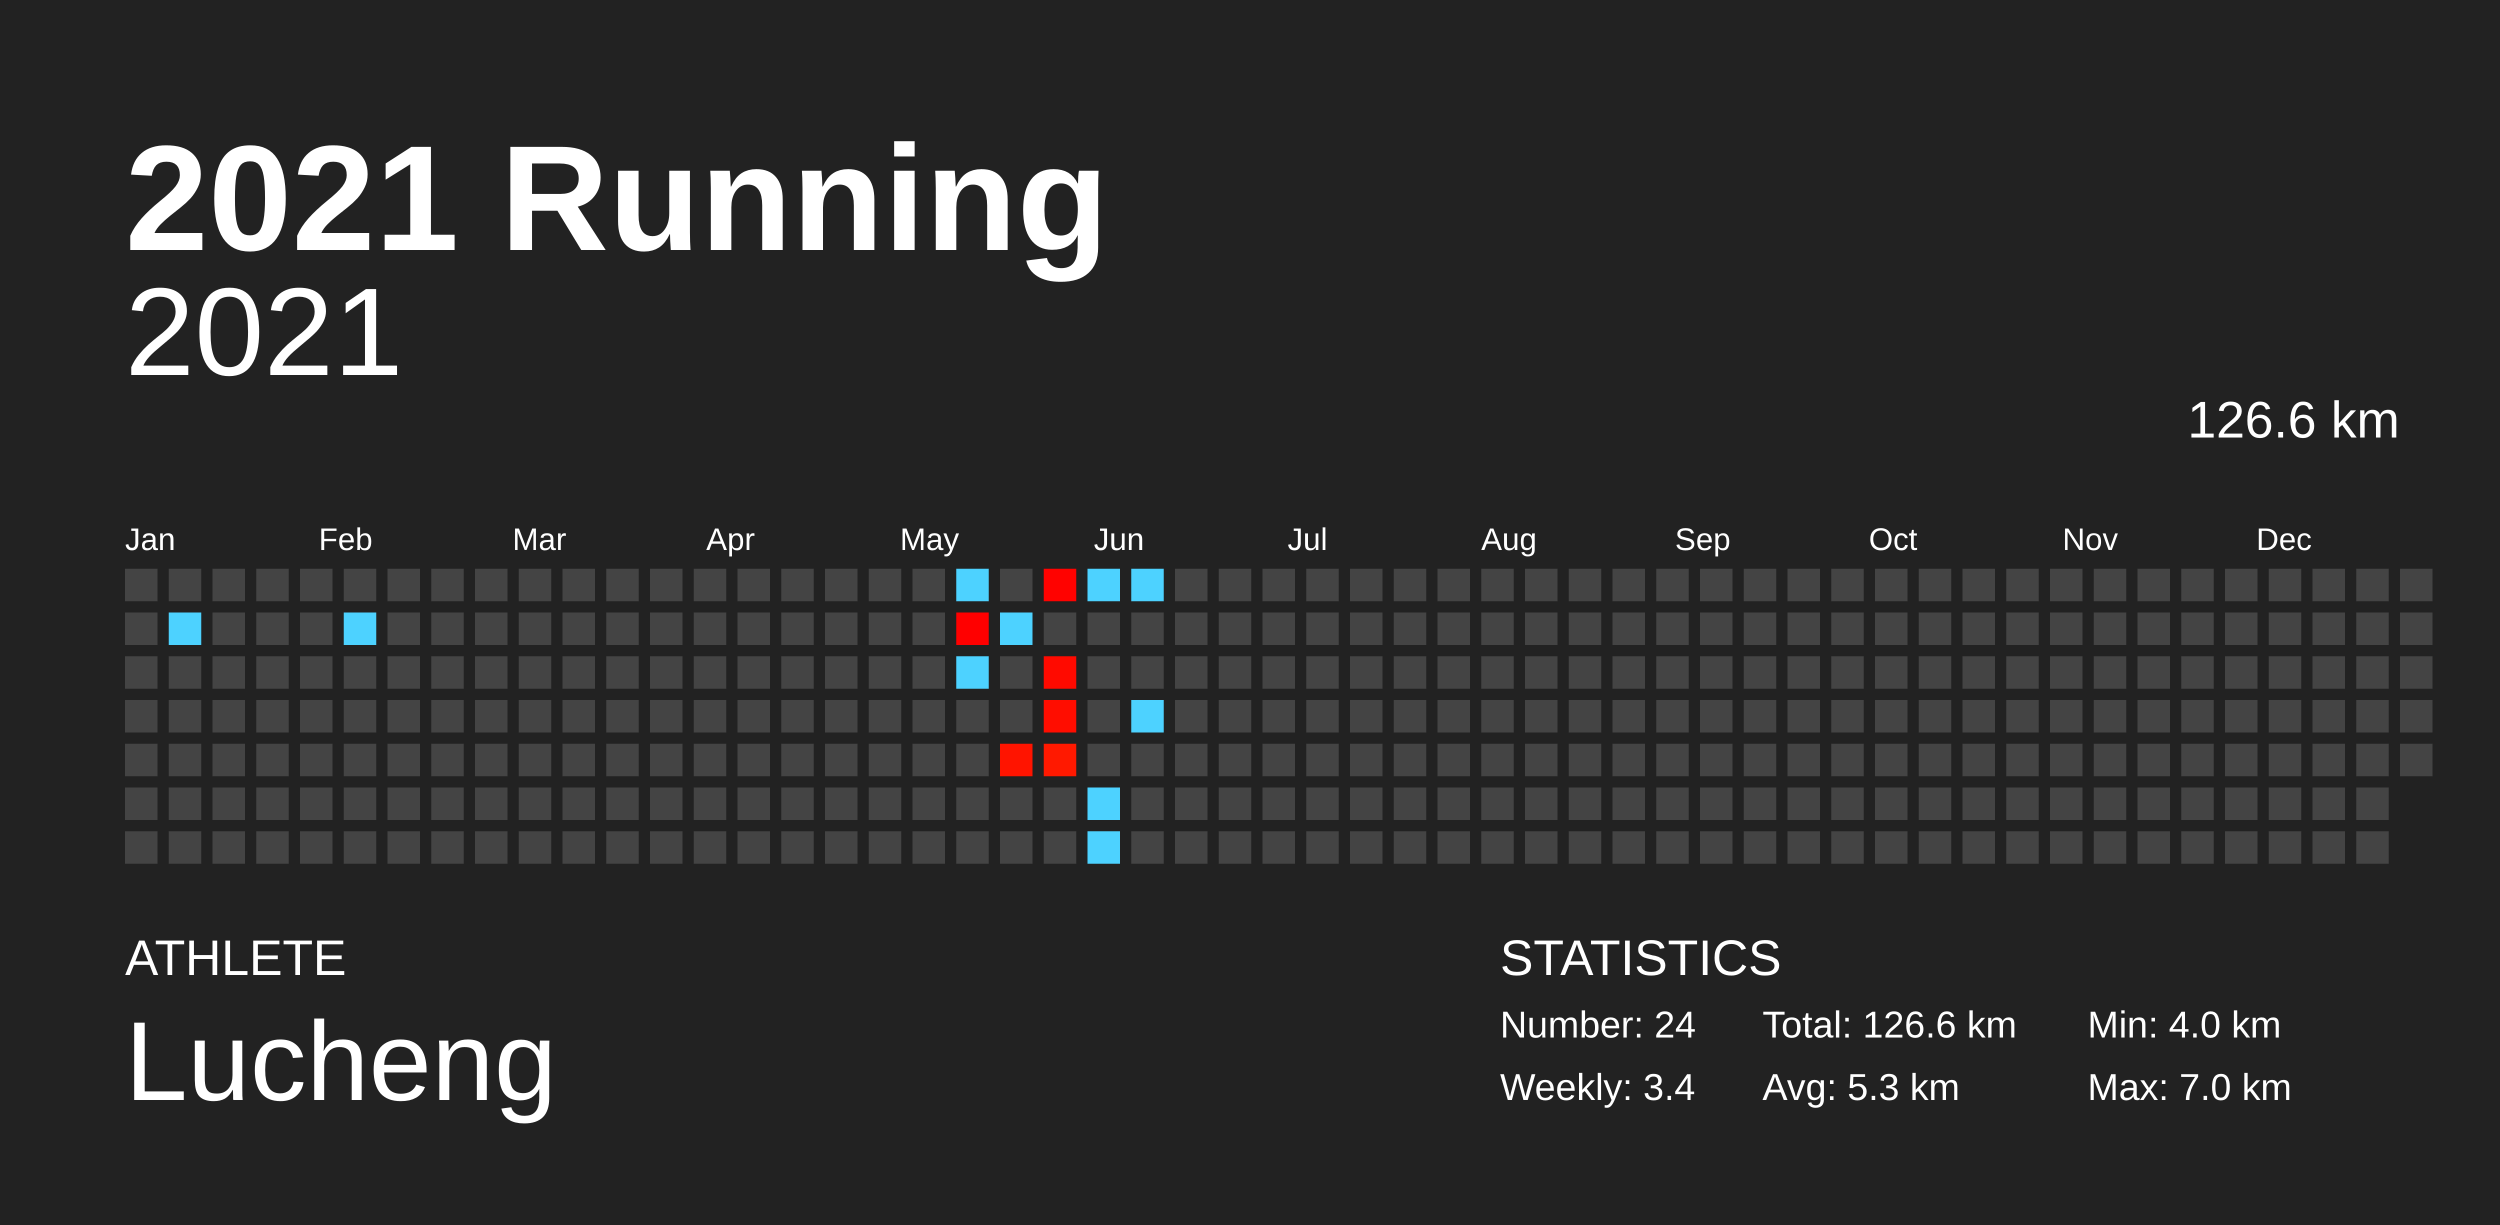
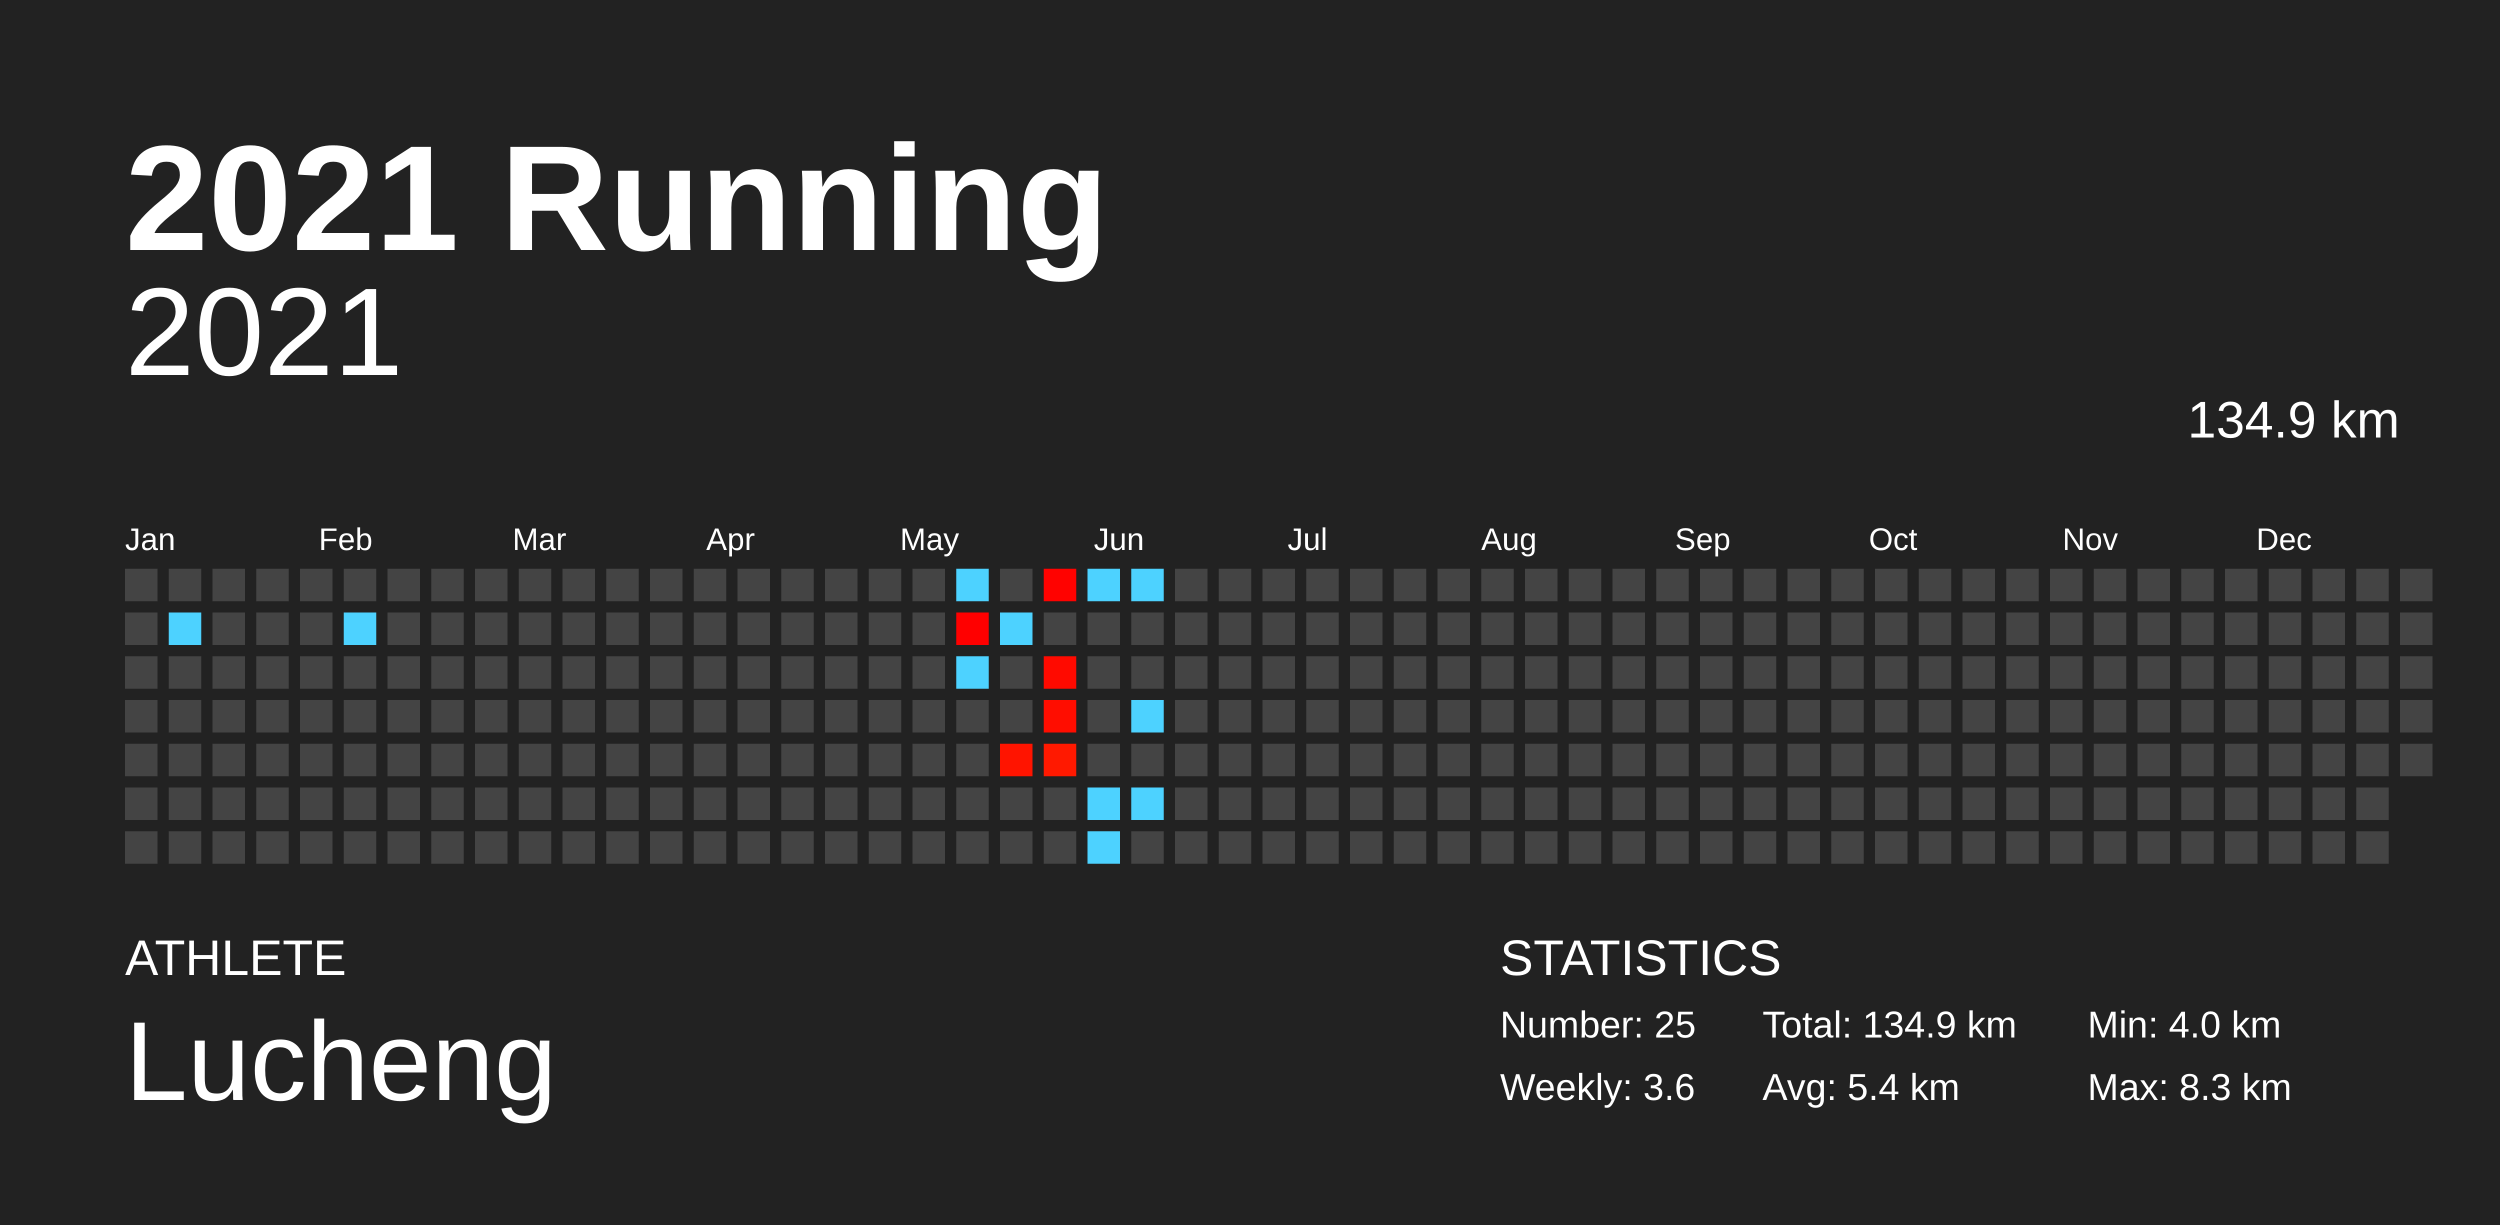
<svg xmlns="http://www.w3.org/2000/svg" baseProfile="full" height="98mm" version="1.1" viewBox="0,0,200,98" width="200mm">
  <defs />
  <rect fill="#222222" height="98" width="200" x="0" y="0" />
  <text fill="#FFFFFF" style="font-size:12px; font-family:Arial; font-weight:bold;" x="10" y="20">2021 Running</text>
  <text fill="#FFFFFF" style="font-size:4px; font-family:Arial" x="10" y="78">ATHLETE</text>
  <text fill="#FFFFFF" style="font-size:9px; font-family:Arial" x="10" y="88">Lucheng</text>
  <text fill="#FFFFFF" style="font-size:4px; font-family:Arial" x="120" y="78">STATISTICS</text>
-   <text fill="#FFFFFF" style="font-size:3px; font-family:Arial" x="120" y="83">Number: 24</text>
-   <text fill="#FFFFFF" style="font-size:3px; font-family:Arial" x="120" y="88">Weekly: 3.4</text>
-   <text fill="#FFFFFF" style="font-size:3px; font-family:Arial" x="141" y="83">Total: 126.6 km</text>
-   <text fill="#FFFFFF" style="font-size:3px; font-family:Arial" x="141" y="88">Avg: 5.3 km</text>
+   <text fill="#FFFFFF" style="font-size:3px; font-family:Arial" x="120" y="83">Number: 25</text>
+   <text fill="#FFFFFF" style="font-size:3px; font-family:Arial" x="120" y="88">Weekly: 3.6</text>
+   <text fill="#FFFFFF" style="font-size:3px; font-family:Arial" x="141" y="83">Total: 134.9 km</text>
+   <text fill="#FFFFFF" style="font-size:3px; font-family:Arial" x="141" y="88">Avg: 5.4 km</text>
  <text fill="#FFFFFF" style="font-size:3px; font-family:Arial" x="167" y="83">Min: 4.0 km</text>
-   <text fill="#FFFFFF" style="font-size:3px; font-family:Arial" x="167" y="88">Max: 7.0 km</text>
+   <text fill="#FFFFFF" style="font-size:3px; font-family:Arial" x="167" y="88">Max: 8.3 km</text>
  <text alignment-baseline="hanging" fill="#FFFFFF" style="font-size:10.0px; font-family:Arial;" x="10" y="30">2021</text>
-   <text alignment-baseline="hanging" fill="#FFFFFF" style="font-size:4.125px; font-family:Arial;" x="175" y="35">126.6 km</text>
+   <text alignment-baseline="hanging" fill="#FFFFFF" style="font-size:4.125px; font-family:Arial;" x="175" y="35">134.9 km</text>
  <text fill="#FFFFFF" style="font-size:2.5px; font-family:Arial" x="10.0" y="44">Jan</text>
  <text fill="#FFFFFF" style="font-size:2.5px; font-family:Arial" x="25.5" y="44">Feb</text>
  <text fill="#FFFFFF" style="font-size:2.5px; font-family:Arial" x="41.0" y="44">Mar</text>
  <text fill="#FFFFFF" style="font-size:2.5px; font-family:Arial" x="56.5" y="44">Apr</text>
  <text fill="#FFFFFF" style="font-size:2.5px; font-family:Arial" x="72.0" y="44">May</text>
  <text fill="#FFFFFF" style="font-size:2.5px; font-family:Arial" x="87.5" y="44">Jun</text>
  <text fill="#FFFFFF" style="font-size:2.5px; font-family:Arial" x="103.0" y="44">Jul</text>
  <text fill="#FFFFFF" style="font-size:2.5px; font-family:Arial" x="118.5" y="44">Aug</text>
  <text fill="#FFFFFF" style="font-size:2.5px; font-family:Arial" x="134.0" y="44">Sep</text>
  <text fill="#FFFFFF" style="font-size:2.5px; font-family:Arial" x="149.5" y="44">Oct</text>
  <text fill="#FFFFFF" style="font-size:2.5px; font-family:Arial" x="165.0" y="44">Nov</text>
  <text fill="#FFFFFF" style="font-size:2.5px; font-family:Arial" x="180.5" y="44">Dec</text>
  <rect fill="#444444" height="2.6" width="2.6" x="10.0" y="45.5" />
  <rect fill="#444444" height="2.6" width="2.6" x="10.0" y="49.0" />
  <rect fill="#444444" height="2.6" width="2.6" x="10.0" y="52.5" />
  <rect fill="#444444" height="2.6" width="2.6" x="10.0" y="56.0" />
  <rect fill="#444444" height="2.6" width="2.6" x="10.0" y="59.5" />
  <rect fill="#444444" height="2.6" width="2.6" x="10.0" y="63.0" />
  <rect fill="#444444" height="2.6" width="2.6" x="10.0" y="66.5" />
  <rect fill="#444444" height="2.6" width="2.6" x="13.5" y="45.5" />
  <rect fill="#4dd2ff" height="2.6" width="2.6" x="13.5" y="49.0" />
  <rect fill="#444444" height="2.6" width="2.6" x="13.5" y="52.5" />
  <rect fill="#444444" height="2.6" width="2.6" x="13.5" y="56.0" />
  <rect fill="#444444" height="2.6" width="2.6" x="13.5" y="59.5" />
  <rect fill="#444444" height="2.6" width="2.6" x="13.5" y="63.0" />
  <rect fill="#444444" height="2.6" width="2.6" x="13.5" y="66.5" />
  <rect fill="#444444" height="2.6" width="2.6" x="17.0" y="45.5" />
  <rect fill="#444444" height="2.6" width="2.6" x="17.0" y="49.0" />
  <rect fill="#444444" height="2.6" width="2.6" x="17.0" y="52.5" />
  <rect fill="#444444" height="2.6" width="2.6" x="17.0" y="56.0" />
  <rect fill="#444444" height="2.6" width="2.6" x="17.0" y="59.5" />
  <rect fill="#444444" height="2.6" width="2.6" x="17.0" y="63.0" />
  <rect fill="#444444" height="2.6" width="2.6" x="17.0" y="66.5" />
  <rect fill="#444444" height="2.6" width="2.6" x="20.5" y="45.5" />
  <rect fill="#444444" height="2.6" width="2.6" x="20.5" y="49.0" />
  <rect fill="#444444" height="2.6" width="2.6" x="20.5" y="52.5" />
  <rect fill="#444444" height="2.6" width="2.6" x="20.5" y="56.0" />
  <rect fill="#444444" height="2.6" width="2.6" x="20.5" y="59.5" />
  <rect fill="#444444" height="2.6" width="2.6" x="20.5" y="63.0" />
  <rect fill="#444444" height="2.6" width="2.6" x="20.5" y="66.5" />
  <rect fill="#444444" height="2.6" width="2.6" x="24.0" y="45.5" />
  <rect fill="#444444" height="2.6" width="2.6" x="24.0" y="49.0" />
  <rect fill="#444444" height="2.6" width="2.6" x="24.0" y="52.5" />
  <rect fill="#444444" height="2.6" width="2.6" x="24.0" y="56.0" />
  <rect fill="#444444" height="2.6" width="2.6" x="24.0" y="59.5" />
  <rect fill="#444444" height="2.6" width="2.6" x="24.0" y="63.0" />
  <rect fill="#444444" height="2.6" width="2.6" x="24.0" y="66.5" />
  <rect fill="#444444" height="2.6" width="2.6" x="27.5" y="45.5" />
  <rect fill="#4dd2ff" height="2.6" width="2.6" x="27.5" y="49.0" />
  <rect fill="#444444" height="2.6" width="2.6" x="27.5" y="52.5" />
  <rect fill="#444444" height="2.6" width="2.6" x="27.5" y="56.0" />
  <rect fill="#444444" height="2.6" width="2.6" x="27.5" y="59.5" />
  <rect fill="#444444" height="2.6" width="2.6" x="27.5" y="63.0" />
  <rect fill="#444444" height="2.6" width="2.6" x="27.5" y="66.5" />
  <rect fill="#444444" height="2.6" width="2.6" x="31.0" y="45.5" />
  <rect fill="#444444" height="2.6" width="2.6" x="31.0" y="49.0" />
  <rect fill="#444444" height="2.6" width="2.6" x="31.0" y="52.5" />
  <rect fill="#444444" height="2.6" width="2.6" x="31.0" y="56.0" />
  <rect fill="#444444" height="2.6" width="2.6" x="31.0" y="59.5" />
  <rect fill="#444444" height="2.6" width="2.6" x="31.0" y="63.0" />
  <rect fill="#444444" height="2.6" width="2.6" x="31.0" y="66.5" />
  <rect fill="#444444" height="2.6" width="2.6" x="34.5" y="45.5" />
  <rect fill="#444444" height="2.6" width="2.6" x="34.5" y="49.0" />
  <rect fill="#444444" height="2.6" width="2.6" x="34.5" y="52.5" />
  <rect fill="#444444" height="2.6" width="2.6" x="34.5" y="56.0" />
  <rect fill="#444444" height="2.6" width="2.6" x="34.5" y="59.5" />
  <rect fill="#444444" height="2.6" width="2.6" x="34.5" y="63.0" />
  <rect fill="#444444" height="2.6" width="2.6" x="34.5" y="66.5" />
  <rect fill="#444444" height="2.6" width="2.6" x="38.0" y="45.5" />
  <rect fill="#444444" height="2.6" width="2.6" x="38.0" y="49.0" />
  <rect fill="#444444" height="2.6" width="2.6" x="38.0" y="52.5" />
  <rect fill="#444444" height="2.6" width="2.6" x="38.0" y="56.0" />
  <rect fill="#444444" height="2.6" width="2.6" x="38.0" y="59.5" />
  <rect fill="#444444" height="2.6" width="2.6" x="38.0" y="63.0" />
  <rect fill="#444444" height="2.6" width="2.6" x="38.0" y="66.5" />
  <rect fill="#444444" height="2.6" width="2.6" x="41.5" y="45.5" />
  <rect fill="#444444" height="2.6" width="2.6" x="41.5" y="49.0" />
  <rect fill="#444444" height="2.6" width="2.6" x="41.5" y="52.5" />
  <rect fill="#444444" height="2.6" width="2.6" x="41.5" y="56.0" />
  <rect fill="#444444" height="2.6" width="2.6" x="41.5" y="59.5" />
  <rect fill="#444444" height="2.6" width="2.6" x="41.5" y="63.0" />
  <rect fill="#444444" height="2.6" width="2.6" x="41.5" y="66.5" />
  <rect fill="#444444" height="2.6" width="2.6" x="45.0" y="45.5" />
  <rect fill="#444444" height="2.6" width="2.6" x="45.0" y="49.0" />
  <rect fill="#444444" height="2.6" width="2.6" x="45.0" y="52.5" />
  <rect fill="#444444" height="2.6" width="2.6" x="45.0" y="56.0" />
  <rect fill="#444444" height="2.6" width="2.6" x="45.0" y="59.5" />
  <rect fill="#444444" height="2.6" width="2.6" x="45.0" y="63.0" />
  <rect fill="#444444" height="2.6" width="2.6" x="45.0" y="66.5" />
  <rect fill="#444444" height="2.6" width="2.6" x="48.5" y="45.5" />
  <rect fill="#444444" height="2.6" width="2.6" x="48.5" y="49.0" />
  <rect fill="#444444" height="2.6" width="2.6" x="48.5" y="52.5" />
  <rect fill="#444444" height="2.6" width="2.6" x="48.5" y="56.0" />
  <rect fill="#444444" height="2.6" width="2.6" x="48.5" y="59.5" />
  <rect fill="#444444" height="2.6" width="2.6" x="48.5" y="63.0" />
  <rect fill="#444444" height="2.6" width="2.6" x="48.5" y="66.5" />
  <rect fill="#444444" height="2.6" width="2.6" x="52.0" y="45.5" />
  <rect fill="#444444" height="2.6" width="2.6" x="52.0" y="49.0" />
  <rect fill="#444444" height="2.6" width="2.6" x="52.0" y="52.5" />
  <rect fill="#444444" height="2.6" width="2.6" x="52.0" y="56.0" />
  <rect fill="#444444" height="2.6" width="2.6" x="52.0" y="59.5" />
  <rect fill="#444444" height="2.6" width="2.6" x="52.0" y="63.0" />
  <rect fill="#444444" height="2.6" width="2.6" x="52.0" y="66.5" />
  <rect fill="#444444" height="2.6" width="2.6" x="55.5" y="45.5" />
  <rect fill="#444444" height="2.6" width="2.6" x="55.5" y="49.0" />
  <rect fill="#444444" height="2.6" width="2.6" x="55.5" y="52.5" />
  <rect fill="#444444" height="2.6" width="2.6" x="55.5" y="56.0" />
  <rect fill="#444444" height="2.6" width="2.6" x="55.5" y="59.5" />
  <rect fill="#444444" height="2.6" width="2.6" x="55.5" y="63.0" />
  <rect fill="#444444" height="2.6" width="2.6" x="55.5" y="66.5" />
  <rect fill="#444444" height="2.6" width="2.6" x="59.0" y="45.5" />
  <rect fill="#444444" height="2.6" width="2.6" x="59.0" y="49.0" />
  <rect fill="#444444" height="2.6" width="2.6" x="59.0" y="52.5" />
  <rect fill="#444444" height="2.6" width="2.6" x="59.0" y="56.0" />
  <rect fill="#444444" height="2.6" width="2.6" x="59.0" y="59.5" />
  <rect fill="#444444" height="2.6" width="2.6" x="59.0" y="63.0" />
  <rect fill="#444444" height="2.6" width="2.6" x="59.0" y="66.5" />
  <rect fill="#444444" height="2.6" width="2.6" x="62.5" y="45.5" />
  <rect fill="#444444" height="2.6" width="2.6" x="62.5" y="49.0" />
  <rect fill="#444444" height="2.6" width="2.6" x="62.5" y="52.5" />
  <rect fill="#444444" height="2.6" width="2.6" x="62.5" y="56.0" />
  <rect fill="#444444" height="2.6" width="2.6" x="62.5" y="59.5" />
  <rect fill="#444444" height="2.6" width="2.6" x="62.5" y="63.0" />
  <rect fill="#444444" height="2.6" width="2.6" x="62.5" y="66.5" />
  <rect fill="#444444" height="2.6" width="2.6" x="66.0" y="45.5" />
  <rect fill="#444444" height="2.6" width="2.6" x="66.0" y="49.0" />
  <rect fill="#444444" height="2.6" width="2.6" x="66.0" y="52.5" />
  <rect fill="#444444" height="2.6" width="2.6" x="66.0" y="56.0" />
  <rect fill="#444444" height="2.6" width="2.6" x="66.0" y="59.5" />
  <rect fill="#444444" height="2.6" width="2.6" x="66.0" y="63.0" />
  <rect fill="#444444" height="2.6" width="2.6" x="66.0" y="66.5" />
  <rect fill="#444444" height="2.6" width="2.6" x="69.5" y="45.5" />
  <rect fill="#444444" height="2.6" width="2.6" x="69.5" y="49.0" />
  <rect fill="#444444" height="2.6" width="2.6" x="69.5" y="52.5" />
  <rect fill="#444444" height="2.6" width="2.6" x="69.5" y="56.0" />
  <rect fill="#444444" height="2.6" width="2.6" x="69.5" y="59.5" />
  <rect fill="#444444" height="2.6" width="2.6" x="69.5" y="63.0" />
  <rect fill="#444444" height="2.6" width="2.6" x="69.5" y="66.5" />
  <rect fill="#444444" height="2.6" width="2.6" x="73.0" y="45.5" />
  <rect fill="#444444" height="2.6" width="2.6" x="73.0" y="49.0" />
  <rect fill="#444444" height="2.6" width="2.6" x="73.0" y="52.5" />
  <rect fill="#444444" height="2.6" width="2.6" x="73.0" y="56.0" />
  <rect fill="#444444" height="2.6" width="2.6" x="73.0" y="59.5" />
  <rect fill="#444444" height="2.6" width="2.6" x="73.0" y="63.0" />
  <rect fill="#444444" height="2.6" width="2.6" x="73.0" y="66.5" />
  <rect fill="#4dd2ff" height="2.6" width="2.6" x="76.5" y="45.5" />
  <rect fill="#ff0000" height="2.6" width="2.6" x="76.5" y="49.0" />
  <rect fill="#4dd2ff" height="2.6" width="2.6" x="76.5" y="52.5" />
  <rect fill="#444444" height="2.6" width="2.6" x="76.5" y="56.0" />
  <rect fill="#444444" height="2.6" width="2.6" x="76.5" y="59.5" />
  <rect fill="#444444" height="2.6" width="2.6" x="76.5" y="63.0" />
  <rect fill="#444444" height="2.6" width="2.6" x="76.5" y="66.5" />
  <rect fill="#444444" height="2.6" width="2.6" x="80.0" y="45.5" />
  <rect fill="#4dd2ff" height="2.6" width="2.6" x="80.0" y="49.0" />
  <rect fill="#444444" height="2.6" width="2.6" x="80.0" y="52.5" />
  <rect fill="#444444" height="2.6" width="2.6" x="80.0" y="56.0" />
  <rect fill="#ff1400" height="2.6" width="2.6" x="80.0" y="59.5" />
  <rect fill="#444444" height="2.6" width="2.6" x="80.0" y="63.0" />
  <rect fill="#444444" height="2.6" width="2.6" x="80.0" y="66.5" />
  <rect fill="#ff0200" height="2.6" width="2.6" x="83.5" y="45.5" />
  <rect fill="#444444" height="2.6" width="2.6" x="83.5" y="49.0" />
  <rect fill="#ff0a00" height="2.6" width="2.6" x="83.5" y="52.5" />
  <rect fill="#ff0d00" height="2.6" width="2.6" x="83.5" y="56.0" />
  <rect fill="#ff1900" height="2.6" width="2.6" x="83.5" y="59.5" />
  <rect fill="#444444" height="2.6" width="2.6" x="83.5" y="63.0" />
  <rect fill="#444444" height="2.6" width="2.6" x="83.5" y="66.5" />
  <rect fill="#4dd2ff" height="2.6" width="2.6" x="87.0" y="45.5" />
  <rect fill="#444444" height="2.6" width="2.6" x="87.0" y="49.0" />
  <rect fill="#444444" height="2.6" width="2.6" x="87.0" y="52.5" />
  <rect fill="#444444" height="2.6" width="2.6" x="87.0" y="56.0" />
  <rect fill="#444444" height="2.6" width="2.6" x="87.0" y="59.5" />
  <rect fill="#4dd2ff" height="2.6" width="2.6" x="87.0" y="63.0" />
  <rect fill="#4dd2ff" height="2.6" width="2.6" x="87.0" y="66.5" />
  <rect fill="#4dd2ff" height="2.6" width="2.6" x="90.5" y="45.5" />
  <rect fill="#444444" height="2.6" width="2.6" x="90.5" y="49.0" />
  <rect fill="#444444" height="2.6" width="2.6" x="90.5" y="52.5" />
  <rect fill="#4dd2ff" height="2.6" width="2.6" x="90.5" y="56.0" />
  <rect fill="#444444" height="2.6" width="2.6" x="90.5" y="59.5" />
-   <rect fill="#444444" height="2.6" width="2.6" x="90.5" y="63.0" />
+   <rect fill="#4dd2ff" height="2.6" width="2.6" x="90.5" y="63.0" />
  <rect fill="#444444" height="2.6" width="2.6" x="90.5" y="66.5" />
  <rect fill="#444444" height="2.6" width="2.6" x="94.0" y="45.5" />
  <rect fill="#444444" height="2.6" width="2.6" x="94.0" y="49.0" />
  <rect fill="#444444" height="2.6" width="2.6" x="94.0" y="52.5" />
  <rect fill="#444444" height="2.6" width="2.6" x="94.0" y="56.0" />
  <rect fill="#444444" height="2.6" width="2.6" x="94.0" y="59.5" />
  <rect fill="#444444" height="2.6" width="2.6" x="94.0" y="63.0" />
  <rect fill="#444444" height="2.6" width="2.6" x="94.0" y="66.5" />
  <rect fill="#444444" height="2.6" width="2.6" x="97.5" y="45.5" />
  <rect fill="#444444" height="2.6" width="2.6" x="97.5" y="49.0" />
  <rect fill="#444444" height="2.6" width="2.6" x="97.5" y="52.5" />
  <rect fill="#444444" height="2.6" width="2.6" x="97.5" y="56.0" />
  <rect fill="#444444" height="2.6" width="2.6" x="97.5" y="59.5" />
  <rect fill="#444444" height="2.6" width="2.6" x="97.5" y="63.0" />
  <rect fill="#444444" height="2.6" width="2.6" x="97.5" y="66.5" />
  <rect fill="#444444" height="2.6" width="2.6" x="101.0" y="45.5" />
  <rect fill="#444444" height="2.6" width="2.6" x="101.0" y="49.0" />
  <rect fill="#444444" height="2.6" width="2.6" x="101.0" y="52.5" />
  <rect fill="#444444" height="2.6" width="2.6" x="101.0" y="56.0" />
  <rect fill="#444444" height="2.6" width="2.6" x="101.0" y="59.5" />
  <rect fill="#444444" height="2.6" width="2.6" x="101.0" y="63.0" />
  <rect fill="#444444" height="2.6" width="2.6" x="101.0" y="66.5" />
  <rect fill="#444444" height="2.6" width="2.6" x="104.5" y="45.5" />
  <rect fill="#444444" height="2.6" width="2.6" x="104.5" y="49.0" />
  <rect fill="#444444" height="2.6" width="2.6" x="104.5" y="52.5" />
  <rect fill="#444444" height="2.6" width="2.6" x="104.5" y="56.0" />
  <rect fill="#444444" height="2.6" width="2.6" x="104.5" y="59.5" />
  <rect fill="#444444" height="2.6" width="2.6" x="104.5" y="63.0" />
  <rect fill="#444444" height="2.6" width="2.6" x="104.5" y="66.5" />
  <rect fill="#444444" height="2.6" width="2.6" x="108.0" y="45.5" />
  <rect fill="#444444" height="2.6" width="2.6" x="108.0" y="49.0" />
  <rect fill="#444444" height="2.6" width="2.6" x="108.0" y="52.5" />
  <rect fill="#444444" height="2.6" width="2.6" x="108.0" y="56.0" />
  <rect fill="#444444" height="2.6" width="2.6" x="108.0" y="59.5" />
  <rect fill="#444444" height="2.6" width="2.6" x="108.0" y="63.0" />
  <rect fill="#444444" height="2.6" width="2.6" x="108.0" y="66.5" />
  <rect fill="#444444" height="2.6" width="2.6" x="111.5" y="45.5" />
  <rect fill="#444444" height="2.6" width="2.6" x="111.5" y="49.0" />
  <rect fill="#444444" height="2.6" width="2.6" x="111.5" y="52.5" />
  <rect fill="#444444" height="2.6" width="2.6" x="111.5" y="56.0" />
  <rect fill="#444444" height="2.6" width="2.6" x="111.5" y="59.5" />
  <rect fill="#444444" height="2.6" width="2.6" x="111.5" y="63.0" />
  <rect fill="#444444" height="2.6" width="2.6" x="111.5" y="66.5" />
  <rect fill="#444444" height="2.6" width="2.6" x="115.0" y="45.5" />
  <rect fill="#444444" height="2.6" width="2.6" x="115.0" y="49.0" />
  <rect fill="#444444" height="2.6" width="2.6" x="115.0" y="52.5" />
  <rect fill="#444444" height="2.6" width="2.6" x="115.0" y="56.0" />
  <rect fill="#444444" height="2.6" width="2.6" x="115.0" y="59.5" />
  <rect fill="#444444" height="2.6" width="2.6" x="115.0" y="63.0" />
  <rect fill="#444444" height="2.6" width="2.6" x="115.0" y="66.5" />
  <rect fill="#444444" height="2.6" width="2.6" x="118.5" y="45.5" />
  <rect fill="#444444" height="2.6" width="2.6" x="118.5" y="49.0" />
  <rect fill="#444444" height="2.6" width="2.6" x="118.5" y="52.5" />
  <rect fill="#444444" height="2.6" width="2.6" x="118.5" y="56.0" />
  <rect fill="#444444" height="2.6" width="2.6" x="118.5" y="59.5" />
  <rect fill="#444444" height="2.6" width="2.6" x="118.5" y="63.0" />
  <rect fill="#444444" height="2.6" width="2.6" x="118.5" y="66.5" />
  <rect fill="#444444" height="2.6" width="2.6" x="122.0" y="45.5" />
  <rect fill="#444444" height="2.6" width="2.6" x="122.0" y="49.0" />
  <rect fill="#444444" height="2.6" width="2.6" x="122.0" y="52.5" />
  <rect fill="#444444" height="2.6" width="2.6" x="122.0" y="56.0" />
  <rect fill="#444444" height="2.6" width="2.6" x="122.0" y="59.5" />
  <rect fill="#444444" height="2.6" width="2.6" x="122.0" y="63.0" />
  <rect fill="#444444" height="2.6" width="2.6" x="122.0" y="66.5" />
  <rect fill="#444444" height="2.6" width="2.6" x="125.5" y="45.5" />
  <rect fill="#444444" height="2.6" width="2.6" x="125.5" y="49.0" />
  <rect fill="#444444" height="2.6" width="2.6" x="125.5" y="52.5" />
  <rect fill="#444444" height="2.6" width="2.6" x="125.5" y="56.0" />
  <rect fill="#444444" height="2.6" width="2.6" x="125.5" y="59.5" />
  <rect fill="#444444" height="2.6" width="2.6" x="125.5" y="63.0" />
  <rect fill="#444444" height="2.6" width="2.6" x="125.5" y="66.5" />
  <rect fill="#444444" height="2.6" width="2.6" x="129.0" y="45.5" />
  <rect fill="#444444" height="2.6" width="2.6" x="129.0" y="49.0" />
  <rect fill="#444444" height="2.6" width="2.6" x="129.0" y="52.5" />
  <rect fill="#444444" height="2.6" width="2.6" x="129.0" y="56.0" />
  <rect fill="#444444" height="2.6" width="2.6" x="129.0" y="59.5" />
  <rect fill="#444444" height="2.6" width="2.6" x="129.0" y="63.0" />
  <rect fill="#444444" height="2.6" width="2.6" x="129.0" y="66.5" />
  <rect fill="#444444" height="2.6" width="2.6" x="132.5" y="45.5" />
  <rect fill="#444444" height="2.6" width="2.6" x="132.5" y="49.0" />
  <rect fill="#444444" height="2.6" width="2.6" x="132.5" y="52.5" />
  <rect fill="#444444" height="2.6" width="2.6" x="132.5" y="56.0" />
  <rect fill="#444444" height="2.6" width="2.6" x="132.5" y="59.5" />
  <rect fill="#444444" height="2.6" width="2.6" x="132.5" y="63.0" />
  <rect fill="#444444" height="2.6" width="2.6" x="132.5" y="66.5" />
  <rect fill="#444444" height="2.6" width="2.6" x="136.0" y="45.5" />
  <rect fill="#444444" height="2.6" width="2.6" x="136.0" y="49.0" />
  <rect fill="#444444" height="2.6" width="2.6" x="136.0" y="52.5" />
  <rect fill="#444444" height="2.6" width="2.6" x="136.0" y="56.0" />
  <rect fill="#444444" height="2.6" width="2.6" x="136.0" y="59.5" />
  <rect fill="#444444" height="2.6" width="2.6" x="136.0" y="63.0" />
  <rect fill="#444444" height="2.6" width="2.6" x="136.0" y="66.5" />
  <rect fill="#444444" height="2.6" width="2.6" x="139.5" y="45.5" />
  <rect fill="#444444" height="2.6" width="2.6" x="139.5" y="49.0" />
  <rect fill="#444444" height="2.6" width="2.6" x="139.5" y="52.5" />
  <rect fill="#444444" height="2.6" width="2.6" x="139.5" y="56.0" />
  <rect fill="#444444" height="2.6" width="2.6" x="139.5" y="59.5" />
  <rect fill="#444444" height="2.6" width="2.6" x="139.5" y="63.0" />
  <rect fill="#444444" height="2.6" width="2.6" x="139.5" y="66.5" />
  <rect fill="#444444" height="2.6" width="2.6" x="143.0" y="45.5" />
  <rect fill="#444444" height="2.6" width="2.6" x="143.0" y="49.0" />
  <rect fill="#444444" height="2.6" width="2.6" x="143.0" y="52.5" />
  <rect fill="#444444" height="2.6" width="2.6" x="143.0" y="56.0" />
  <rect fill="#444444" height="2.6" width="2.6" x="143.0" y="59.5" />
  <rect fill="#444444" height="2.6" width="2.6" x="143.0" y="63.0" />
  <rect fill="#444444" height="2.6" width="2.6" x="143.0" y="66.5" />
  <rect fill="#444444" height="2.6" width="2.6" x="146.5" y="45.5" />
  <rect fill="#444444" height="2.6" width="2.6" x="146.5" y="49.0" />
  <rect fill="#444444" height="2.6" width="2.6" x="146.5" y="52.5" />
  <rect fill="#444444" height="2.6" width="2.6" x="146.5" y="56.0" />
  <rect fill="#444444" height="2.6" width="2.6" x="146.5" y="59.5" />
  <rect fill="#444444" height="2.6" width="2.6" x="146.5" y="63.0" />
  <rect fill="#444444" height="2.6" width="2.6" x="146.5" y="66.5" />
  <rect fill="#444444" height="2.6" width="2.6" x="150.0" y="45.5" />
  <rect fill="#444444" height="2.6" width="2.6" x="150.0" y="49.0" />
  <rect fill="#444444" height="2.6" width="2.6" x="150.0" y="52.5" />
  <rect fill="#444444" height="2.6" width="2.6" x="150.0" y="56.0" />
  <rect fill="#444444" height="2.6" width="2.6" x="150.0" y="59.5" />
  <rect fill="#444444" height="2.6" width="2.6" x="150.0" y="63.0" />
  <rect fill="#444444" height="2.6" width="2.6" x="150.0" y="66.5" />
  <rect fill="#444444" height="2.6" width="2.6" x="153.5" y="45.5" />
  <rect fill="#444444" height="2.6" width="2.6" x="153.5" y="49.0" />
  <rect fill="#444444" height="2.6" width="2.6" x="153.5" y="52.5" />
  <rect fill="#444444" height="2.6" width="2.6" x="153.5" y="56.0" />
  <rect fill="#444444" height="2.6" width="2.6" x="153.5" y="59.5" />
  <rect fill="#444444" height="2.6" width="2.6" x="153.5" y="63.0" />
  <rect fill="#444444" height="2.6" width="2.6" x="153.5" y="66.5" />
  <rect fill="#444444" height="2.6" width="2.6" x="157.0" y="45.5" />
  <rect fill="#444444" height="2.6" width="2.6" x="157.0" y="49.0" />
  <rect fill="#444444" height="2.6" width="2.6" x="157.0" y="52.5" />
  <rect fill="#444444" height="2.6" width="2.6" x="157.0" y="56.0" />
  <rect fill="#444444" height="2.6" width="2.6" x="157.0" y="59.5" />
  <rect fill="#444444" height="2.6" width="2.6" x="157.0" y="63.0" />
  <rect fill="#444444" height="2.6" width="2.6" x="157.0" y="66.5" />
  <rect fill="#444444" height="2.6" width="2.6" x="160.5" y="45.5" />
  <rect fill="#444444" height="2.6" width="2.6" x="160.5" y="49.0" />
  <rect fill="#444444" height="2.6" width="2.6" x="160.5" y="52.5" />
  <rect fill="#444444" height="2.6" width="2.6" x="160.5" y="56.0" />
  <rect fill="#444444" height="2.6" width="2.6" x="160.5" y="59.5" />
  <rect fill="#444444" height="2.6" width="2.6" x="160.5" y="63.0" />
  <rect fill="#444444" height="2.6" width="2.6" x="160.5" y="66.5" />
  <rect fill="#444444" height="2.6" width="2.6" x="164.0" y="45.5" />
  <rect fill="#444444" height="2.6" width="2.6" x="164.0" y="49.0" />
  <rect fill="#444444" height="2.6" width="2.6" x="164.0" y="52.5" />
  <rect fill="#444444" height="2.6" width="2.6" x="164.0" y="56.0" />
  <rect fill="#444444" height="2.6" width="2.6" x="164.0" y="59.5" />
  <rect fill="#444444" height="2.6" width="2.6" x="164.0" y="63.0" />
  <rect fill="#444444" height="2.6" width="2.6" x="164.0" y="66.5" />
  <rect fill="#444444" height="2.6" width="2.6" x="167.5" y="45.5" />
  <rect fill="#444444" height="2.6" width="2.6" x="167.5" y="49.0" />
  <rect fill="#444444" height="2.6" width="2.6" x="167.5" y="52.5" />
  <rect fill="#444444" height="2.6" width="2.6" x="167.5" y="56.0" />
  <rect fill="#444444" height="2.6" width="2.6" x="167.5" y="59.5" />
  <rect fill="#444444" height="2.6" width="2.6" x="167.5" y="63.0" />
  <rect fill="#444444" height="2.6" width="2.6" x="167.5" y="66.5" />
  <rect fill="#444444" height="2.6" width="2.6" x="171.0" y="45.5" />
  <rect fill="#444444" height="2.6" width="2.6" x="171.0" y="49.0" />
  <rect fill="#444444" height="2.6" width="2.6" x="171.0" y="52.5" />
  <rect fill="#444444" height="2.6" width="2.6" x="171.0" y="56.0" />
  <rect fill="#444444" height="2.6" width="2.6" x="171.0" y="59.5" />
  <rect fill="#444444" height="2.6" width="2.6" x="171.0" y="63.0" />
  <rect fill="#444444" height="2.6" width="2.6" x="171.0" y="66.5" />
  <rect fill="#444444" height="2.6" width="2.6" x="174.5" y="45.5" />
  <rect fill="#444444" height="2.6" width="2.6" x="174.5" y="49.0" />
  <rect fill="#444444" height="2.6" width="2.6" x="174.5" y="52.5" />
  <rect fill="#444444" height="2.6" width="2.6" x="174.5" y="56.0" />
  <rect fill="#444444" height="2.6" width="2.6" x="174.5" y="59.5" />
  <rect fill="#444444" height="2.6" width="2.6" x="174.5" y="63.0" />
  <rect fill="#444444" height="2.6" width="2.6" x="174.5" y="66.5" />
  <rect fill="#444444" height="2.6" width="2.6" x="178.0" y="45.5" />
  <rect fill="#444444" height="2.6" width="2.6" x="178.0" y="49.0" />
  <rect fill="#444444" height="2.6" width="2.6" x="178.0" y="52.5" />
  <rect fill="#444444" height="2.6" width="2.6" x="178.0" y="56.0" />
  <rect fill="#444444" height="2.6" width="2.6" x="178.0" y="59.5" />
  <rect fill="#444444" height="2.6" width="2.6" x="178.0" y="63.0" />
  <rect fill="#444444" height="2.6" width="2.6" x="178.0" y="66.5" />
  <rect fill="#444444" height="2.6" width="2.6" x="181.5" y="45.5" />
  <rect fill="#444444" height="2.6" width="2.6" x="181.5" y="49.0" />
  <rect fill="#444444" height="2.6" width="2.6" x="181.5" y="52.5" />
  <rect fill="#444444" height="2.6" width="2.6" x="181.5" y="56.0" />
  <rect fill="#444444" height="2.6" width="2.6" x="181.5" y="59.5" />
  <rect fill="#444444" height="2.6" width="2.6" x="181.5" y="63.0" />
  <rect fill="#444444" height="2.6" width="2.6" x="181.5" y="66.5" />
  <rect fill="#444444" height="2.6" width="2.6" x="185.0" y="45.5" />
  <rect fill="#444444" height="2.6" width="2.6" x="185.0" y="49.0" />
  <rect fill="#444444" height="2.6" width="2.6" x="185.0" y="52.5" />
  <rect fill="#444444" height="2.6" width="2.6" x="185.0" y="56.0" />
  <rect fill="#444444" height="2.6" width="2.6" x="185.0" y="59.5" />
  <rect fill="#444444" height="2.6" width="2.6" x="185.0" y="63.0" />
  <rect fill="#444444" height="2.6" width="2.6" x="185.0" y="66.5" />
  <rect fill="#444444" height="2.6" width="2.6" x="188.5" y="45.5" />
  <rect fill="#444444" height="2.6" width="2.6" x="188.5" y="49.0" />
  <rect fill="#444444" height="2.6" width="2.6" x="188.5" y="52.5" />
  <rect fill="#444444" height="2.6" width="2.6" x="188.5" y="56.0" />
  <rect fill="#444444" height="2.6" width="2.6" x="188.5" y="59.5" />
  <rect fill="#444444" height="2.6" width="2.6" x="188.5" y="63.0" />
  <rect fill="#444444" height="2.6" width="2.6" x="188.5" y="66.5" />
  <rect fill="#444444" height="2.6" width="2.6" x="192.0" y="45.5" />
  <rect fill="#444444" height="2.6" width="2.6" x="192.0" y="49.0" />
  <rect fill="#444444" height="2.6" width="2.6" x="192.0" y="52.5" />
  <rect fill="#444444" height="2.6" width="2.6" x="192.0" y="56.0" />
  <rect fill="#444444" height="2.6" width="2.6" x="192.0" y="59.5" />
</svg>
